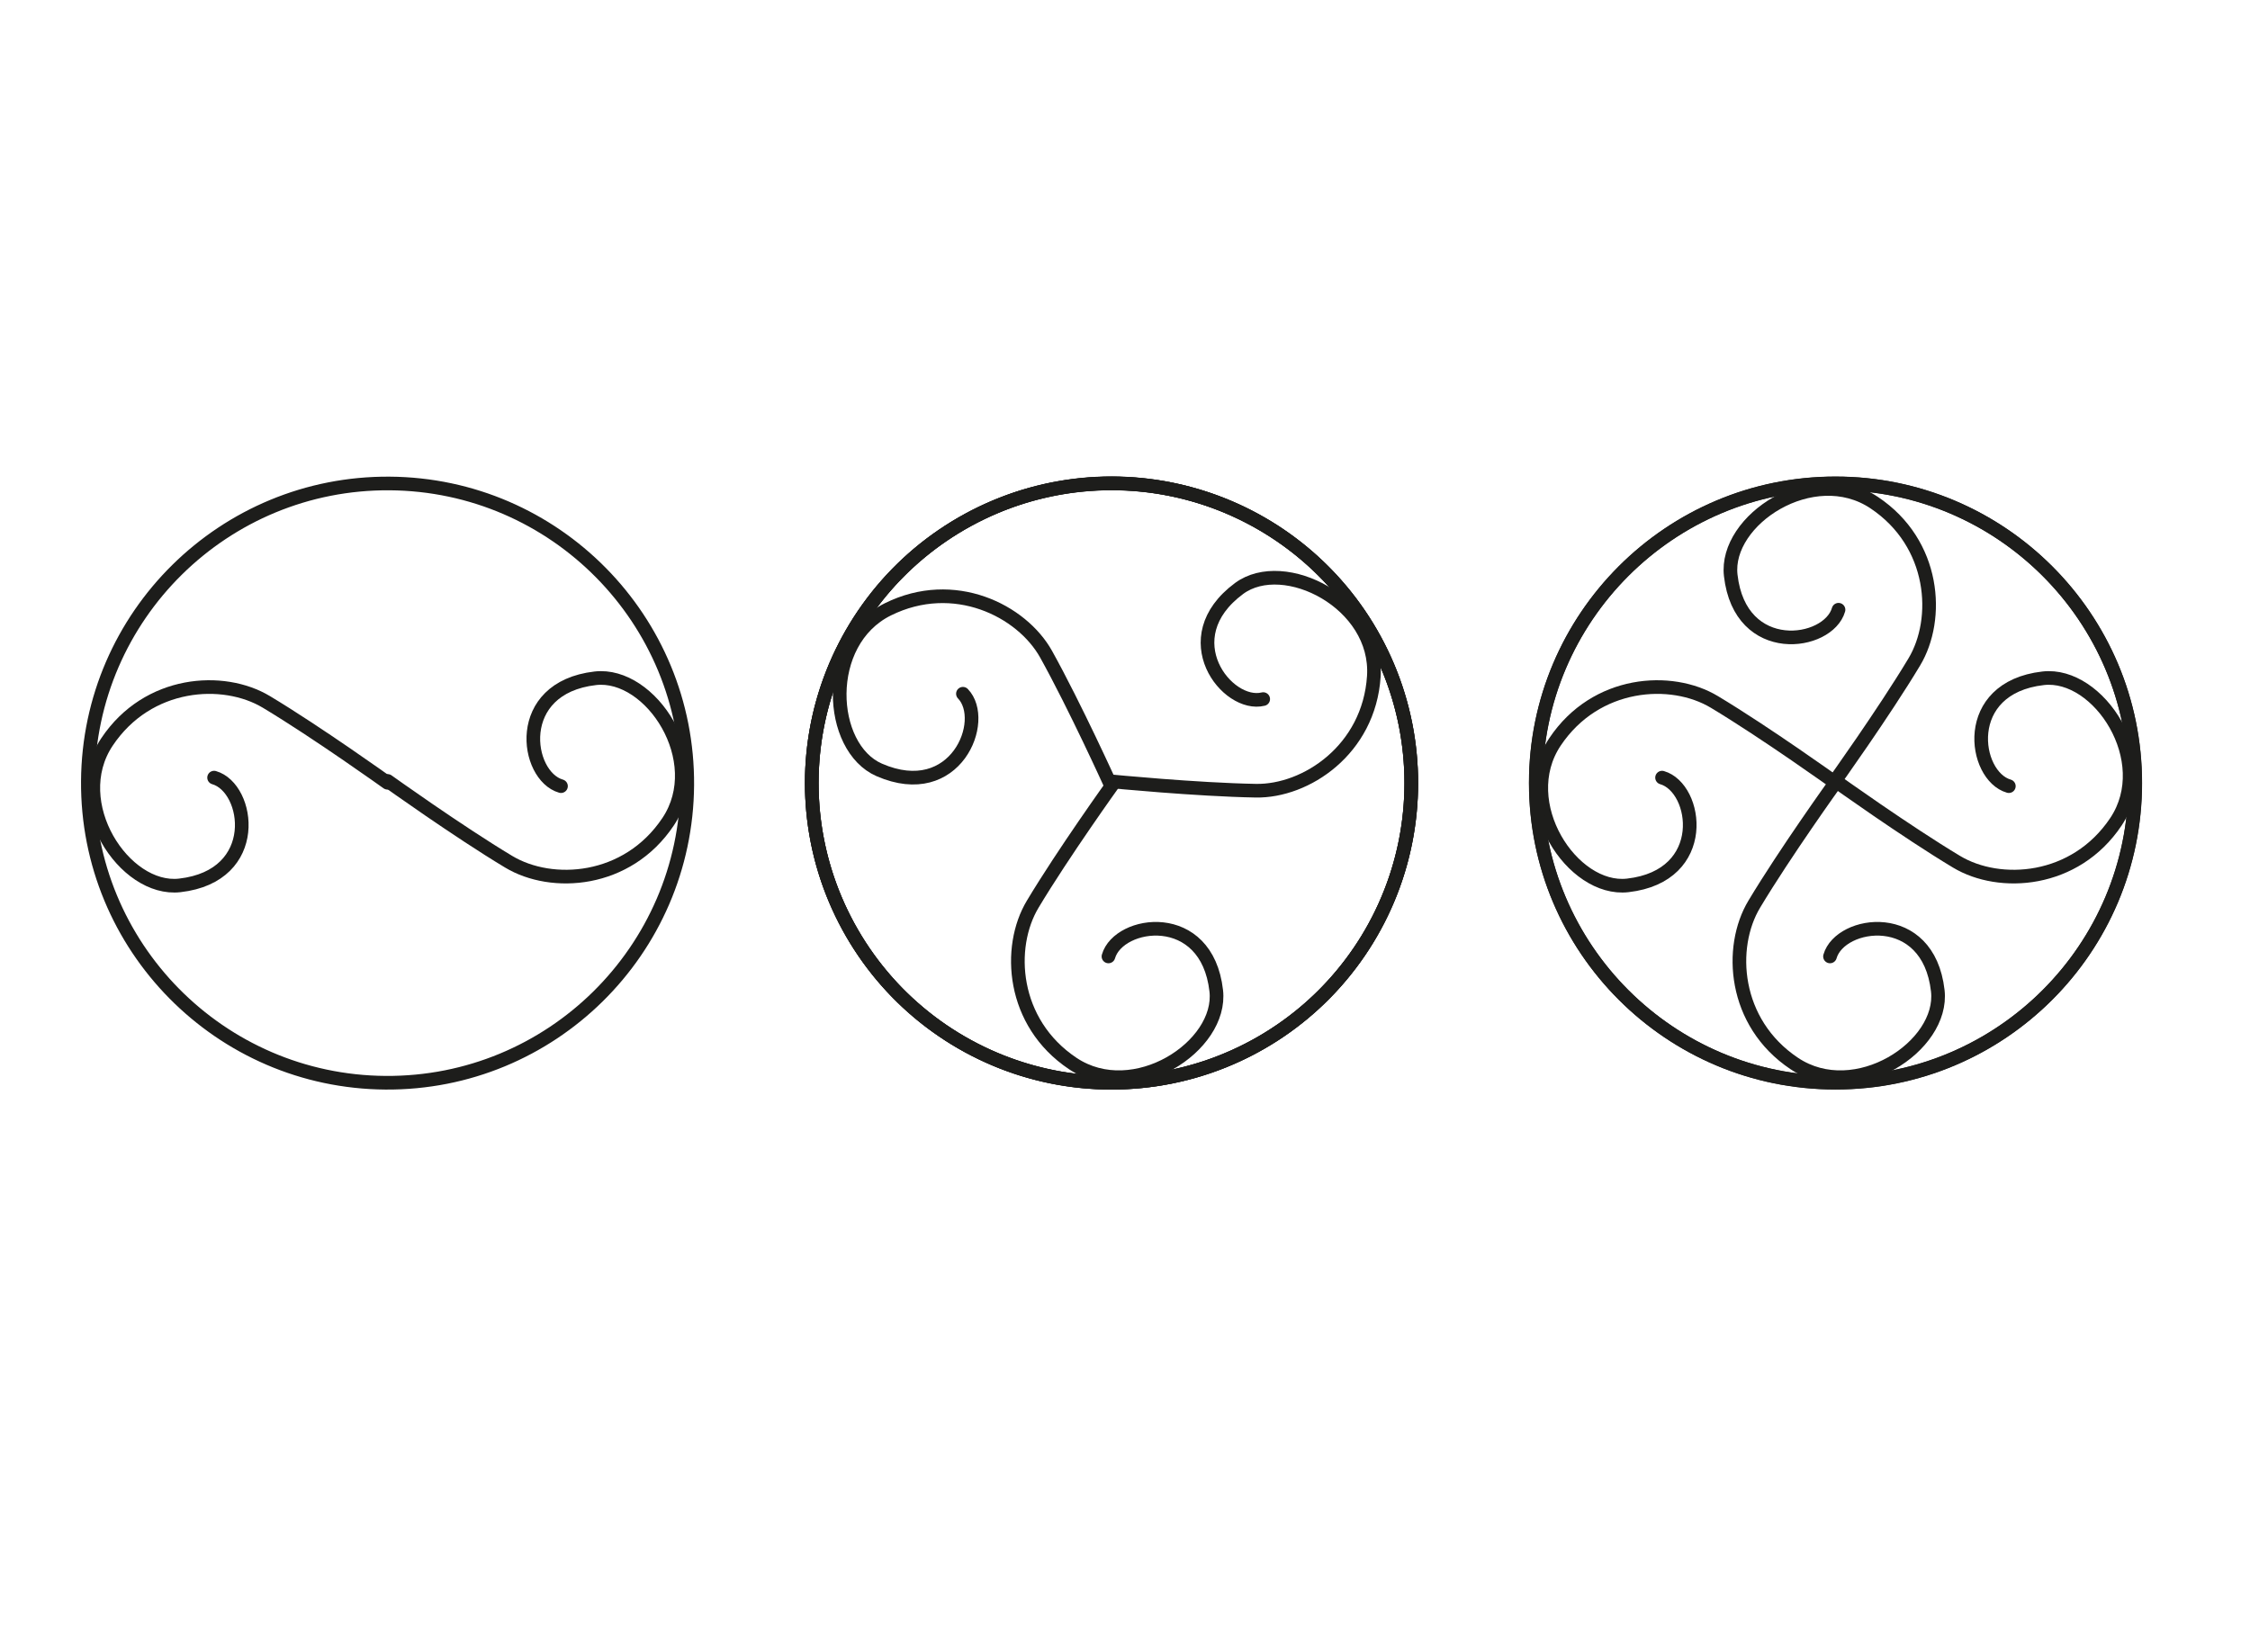
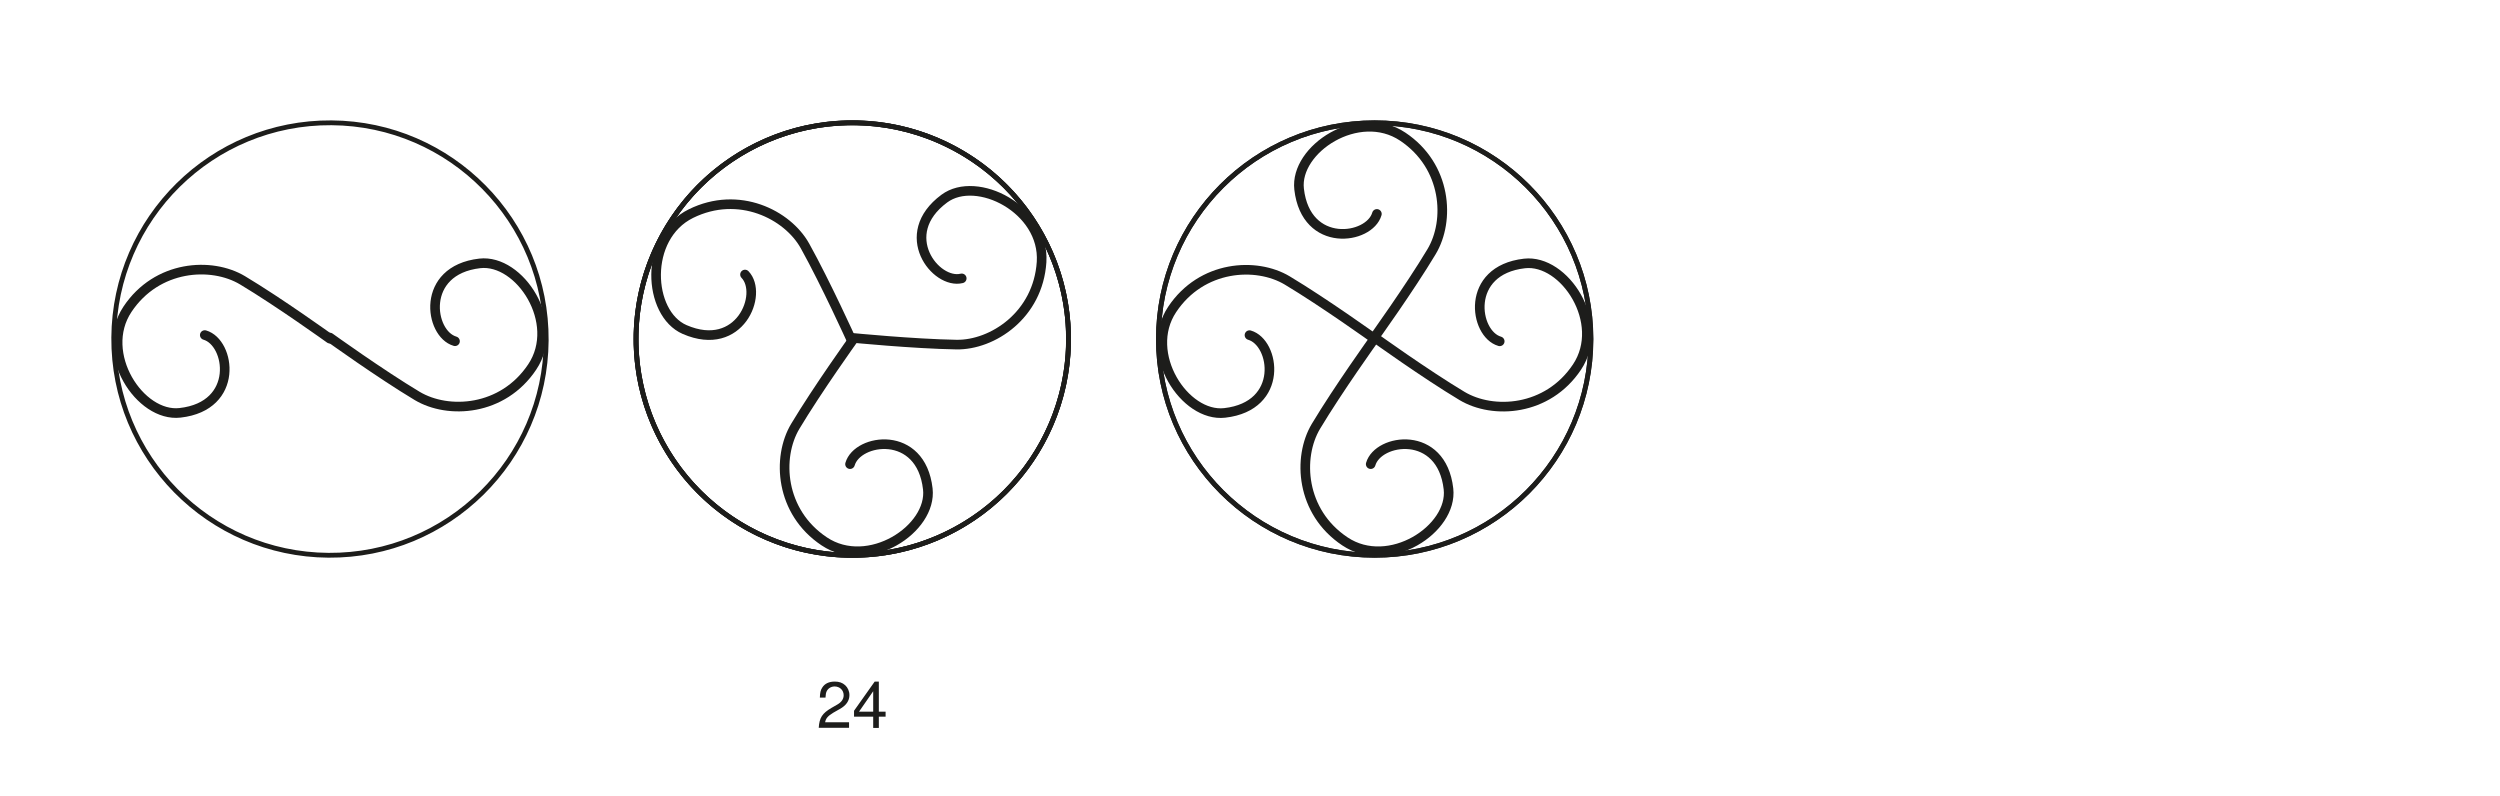
- <svg xmlns="http://www.w3.org/2000/svg" version="1.1" viewBox="0 0 197.89 145.28">
+ <svg xmlns="http://www.w3.org/2000/svg" id="Ebene_2" version="1.1" viewBox="0 0 311.81 99.21">
  <defs>
    <style>
      .st0 {
        stroke-width: .6px;
      }

-       .st0, .st1, .st2 {
+       .st0, .st1 {
        fill: none;
        stroke: #1d1d1b;
        stroke-linecap: round;
        stroke-miterlimit: 10;
      }

      .st1 {
        stroke-width: 1.2px;
      }

      .st2 {
-         stroke-width: 1.2px;
-       }
- 
-       .st3 {
-         display: none;
+         fill: #1d1d1b;
+         font-family: Helvetica, Helvetica;
+         font-size: 8px;
      }
    </style>
  </defs>
-   <g id="Ebene_2" class="st3">
-     <path class="st2" d="M83.93,63.52c1.69.48,2.3,4.65-1.62,5.1-2.62.3-5.37-3.89-3.44-6.79,1.93-2.89,5.5-3.12,7.54-1.89,2.41,1.45,5.72,3.82,5.72,3.82" />
-     <path class="st2" d="M100.33,63.93c-1.69-.48-2.3-4.65,1.62-5.1,2.62-.3,5.37,3.89,3.44,6.79-1.93,2.89-5.5,3.12-7.54,1.89-2.41-1.45-5.72-3.82-5.72-3.82" />
-     <circle class="st0" cx="92.13" cy="63.78" r="14.17" transform="translate(-.83 1.22) rotate(-.75)" />
-     <path class="st2" d="M112.27,91.87c1.69.48,2.3,4.65-1.62,5.1-2.62.3-5.37-3.89-3.44-6.79,1.93-2.89,5.5-3.12,7.54-1.89,2.41,1.45,5.72,3.82,5.72,3.82" />
-     <path class="st2" d="M128.67,92.27c-1.69-.48-2.3-4.65,1.62-5.1,2.62-.3,5.37,3.89,3.44,6.79-1.93,2.89-5.5,3.12-7.54,1.89-2.41-1.45-5.72-3.82-5.72-3.82" />
-     <circle class="st0" cx="120.47" cy="92.13" r="14.17" />
-     <path class="st2" d="M120.21,100.32c.48-1.69,4.65-2.3,5.1,1.62.3,2.62-3.89,5.37-6.79,3.44-2.89-1.93-3.12-5.5-1.89-7.54,1.45-2.41,3.82-5.72,3.82-5.72" />
-     <path class="st2" d="M120.62,83.93c-.48,1.69-4.65,2.3-5.1-1.62-.3-2.62,3.89-5.37,6.79-3.44,2.89,1.93,3.12,5.5,1.89,7.54-1.45,2.41-3.82,5.72-3.82,5.72" />
-     <circle class="st0" cx="120.47" cy="92.13" r="14.17" transform="translate(-1.21 1.61) rotate(-.76)" />
-     <path class="st2" d="M148.67,71.98c.48-1.69,4.65-2.3,5.1,1.62.3,2.62-3.89,5.37-6.79,3.44-2.89-1.93-3.12-5.5-1.89-7.54,1.45-2.41,3.82-5.72,3.82-5.72" />
-     <circle class="st0" cx="148.82" cy="63.78" r="14.17" transform="translate(83.06 211.73) rotate(-89.23)" />
-     <path class="st2" d="M155.99,59.81c-1.7.43-4.31-2.88-1.14-5.23,2.12-1.57,6.6.69,6.37,4.16-.22,3.47-3.21,5.45-5.58,5.41-2.81-.05-6.87-.45-6.87-.45" />
-     <path class="st0" d="M161.09,56.69c3.91,6.78,1.59,15.45-5.19,19.36-6.78,3.91-15.45,1.59-19.36-5.19-3.91-6.78-1.59-15.45,5.19-19.36s15.45-1.59,19.36,5.19Z" />
-     <path class="st2" d="M141.79,59.55c1.22,1.26-.34,5.18-3.96,3.6-2.42-1.05-2.7-6.06.41-7.6,3.12-1.54,6.32.05,7.48,2.13,1.36,2.46,3.05,6.17,3.05,6.17" />
-     <path class="st0" d="M136.54,56.69c3.91-6.78,12.58-9.1,19.36-5.19,6.78,3.91,9.1,12.58,5.19,19.36-3.91,6.78-12.58,9.1-19.36,5.19-6.78-3.91-9.1-12.58-5.19-19.36Z" />
+   <text class="st2" transform="translate(101.85 90.79)">
+     <tspan x="0" y="0">24</tspan>
+   </text>
+   <g>
+     <path class="st1" d="M25.54,41.79c3.21.92,4.37,8.86-3.09,9.7-4.99.57-10.22-7.41-6.55-12.92,3.67-5.51,10.47-5.93,14.35-3.61,4.59,2.75,10.89,7.28,10.89,7.28" />
+     <path class="st1" d="M56.75,42.56c-3.21-.92-4.37-8.85,3.09-9.71,4.99-.57,10.22,7.41,6.54,12.92-3.67,5.51-10.47,5.93-14.35,3.61-4.59-2.75-10.89-7.28-10.89-7.28" />
+     <circle class="st0" cx="41.15" cy="42.29" r="26.97" transform="translate(-1.42 83.14) rotate(-89.6)" />
  </g>
-   <g id="Ebene_3">
-     <g>
-       <path class="st1" d="M18.83,68.41c3.14.9,4.27,8.65-3.02,9.48-4.88.56-9.99-7.24-6.4-12.62,3.59-5.38,10.23-5.8,14.02-3.52,4.48,2.69,10.65,7.11,10.65,7.11" />
-       <path class="st1" d="M49.34,69.16c-3.14-.9-4.27-8.65,3.02-9.49,4.88-.56,9.99,7.24,6.4,12.62-3.59,5.38-10.23,5.8-14.02,3.52-4.48-2.69-10.65-7.11-10.65-7.11" />
-       <circle class="st1" cx="34.08" cy="68.89" r="26.36" transform="translate(-35.04 102.49) rotate(-89.6)" />
-     </g>
-     <g>
-       <path class="st1" d="M146.18,68.41c3.14.9,4.27,8.65-3.02,9.48-4.88.56-9.99-7.24-6.4-12.62,3.59-5.38,10.23-5.8,14.02-3.52,4.48,2.69,10.65,7.11,10.65,7.11" />
-       <path class="st1" d="M176.68,69.16c-3.14-.9-4.27-8.66,3.02-9.49,4.88-.56,9.99,7.24,6.4,12.62-3.59,5.38-10.23,5.8-14.02,3.52-4.48-2.69-10.65-7.11-10.65-7.11" />
-       <path class="st1" d="M187.8,68.89c0,14.56-11.8,26.36-26.36,26.36s-26.36-11.8-26.36-26.36,11.8-26.36,26.36-26.36,26.36,11.8,26.36,26.36Z" />
-       <path class="st1" d="M160.95,84.14c.9-3.14,8.65-4.27,9.48,3.02.56,4.88-7.24,9.99-12.62,6.4-5.38-3.59-5.8-10.23-3.52-14.02,2.69-4.49,7.11-10.65,7.11-10.65" />
-       <path class="st1" d="M161.7,53.64c-.9,3.14-8.65,4.27-9.48-3.02-.56-4.88,7.24-9.99,12.62-6.4,5.38,3.59,5.8,10.23,3.52,14.02-2.69,4.48-7.11,10.65-7.11,10.65" />
-       <path class="st1" d="M161.43,42.52c14.56,0,26.36,11.8,26.36,26.36s-11.8,26.36-26.36,26.36-26.36-11.8-26.36-26.36,11.8-26.36,26.36-26.36Z" />
-     </g>
-     <g>
-       <path class="st1" d="M97.49,84.14c.9-3.14,8.65-4.27,9.48,3.02.56,4.88-7.24,9.99-12.62,6.4-5.38-3.59-5.8-10.23-3.52-14.02,2.69-4.49,7.11-10.65,7.11-10.65" />
-       <path class="st1" d="M97.76,95.25c-14.56,0-26.36-11.8-26.36-26.36s11.8-26.36,26.36-26.36,26.36,11.8,26.36,26.36-11.8,26.36-26.36,26.36Z" />
-       <path class="st1" d="M111.1,61.5c-3.17.79-8.02-5.36-2.12-9.73,3.95-2.92,12.27,1.28,11.85,7.73-.42,6.46-5.97,10.14-10.38,10.06-5.23-.09-12.78-.83-12.78-.83" />
-       <path class="st1" d="M120.59,55.7c7.28,12.61,2.96,28.73-9.65,36.01-12.61,7.28-28.73,2.96-36.01-9.65-7.28-12.61-2.96-28.73,9.65-36.01,12.61-7.28,28.73-2.96,36.01,9.65Z" />
-       <path class="st1" d="M84.69,61.03c2.27,2.34-.63,9.63-7.36,6.7-4.5-1.96-5.03-11.27.77-14.13,5.8-2.87,11.76.1,13.91,3.96,2.54,4.57,5.67,11.48,5.67,11.48" />
-       <path class="st1" d="M74.93,55.71c7.28-12.61,23.4-16.93,36.01-9.65,12.61,7.28,16.93,23.4,9.65,36.01-7.28,12.61-23.4,16.93-36.01,9.65-12.61-7.28-16.93-23.4-9.65-36.01Z" />
-     </g>
+   <g>
+     <path class="st1" d="M155.84,41.8c3.21.92,4.37,8.85-3.09,9.7-4.99.57-10.22-7.41-6.55-12.91,3.67-5.51,10.47-5.93,14.35-3.61,4.59,2.75,10.89,7.27,10.89,7.27" />
+     <path class="st1" d="M187.05,42.57c-3.21-.92-4.37-8.86,3.09-9.71,4.99-.57,10.22,7.41,6.55,12.92-3.67,5.51-10.47,5.93-14.35,3.6-4.59-2.75-10.89-7.28-10.89-7.28" />
+     <path class="st0" d="M198.43,42.29c0,14.9-12.08,26.97-26.98,26.97s-26.97-12.07-26.97-26.97,12.08-26.97,26.97-26.97,26.98,12.08,26.98,26.97Z" />
+     <path class="st1" d="M170.96,57.89c.92-3.21,8.85-4.37,9.7,3.09.57,4.99-7.41,10.22-12.92,6.54-5.51-3.67-5.93-10.47-3.61-14.35,2.75-4.59,7.27-10.9,7.27-10.9" />
+     <path class="st1" d="M171.73,26.68c-.92,3.21-8.85,4.37-9.7-3.09-.57-4.99,7.41-10.22,12.92-6.55,5.51,3.67,5.93,10.47,3.6,14.35-2.75,4.59-7.28,10.89-7.28,10.89" />
+     <path class="st0" d="M171.45,15.31c14.9,0,26.97,12.08,26.97,26.97s-12.08,26.97-26.97,26.97-26.97-12.08-26.97-26.97,12.08-26.97,26.97-26.97Z" />
+   </g>
+   <g>
+     <path class="st1" d="M106.02,57.89c.92-3.21,8.85-4.37,9.7,3.09.57,4.99-7.41,10.22-12.92,6.54-5.51-3.67-5.93-10.47-3.61-14.35,2.75-4.59,7.27-10.9,7.27-10.9" />
+     <path class="st0" d="M106.3,69.26c-14.9,0-26.97-12.08-26.97-26.97s12.07-26.97,26.97-26.97,26.97,12.08,26.97,26.97-12.08,26.97-26.97,26.97Z" />
+     <path class="st1" d="M119.95,34.72c-3.24.81-8.21-5.48-2.17-9.95,4.04-2.99,12.55,1.31,12.13,7.91-.43,6.61-6.1,10.37-10.62,10.3-5.35-.09-13.07-.85-13.07-.85" />
+     <path class="st0" d="M129.66,28.8c7.45,12.9,3.03,29.4-9.87,36.85-12.9,7.45-29.4,3.03-36.85-9.87-7.45-12.9-3.03-29.4,9.87-36.85,12.9-7.45,29.4-3.03,36.85,9.87Z" />
+     <path class="st1" d="M92.92,34.24c2.32,2.4-.64,9.85-7.53,6.86-4.61-2-5.14-11.53.79-14.46,5.94-2.93,12.04.1,14.23,4.05,2.6,4.68,5.8,11.75,5.8,11.75" />
+     <path class="st0" d="M82.94,28.8c7.45-12.9,23.94-17.32,36.85-9.87,12.9,7.45,17.32,23.94,9.88,36.85-7.45,12.9-23.94,17.32-36.85,9.87-12.9-7.45-17.32-23.95-9.88-36.85Z" />
  </g>
</svg>
